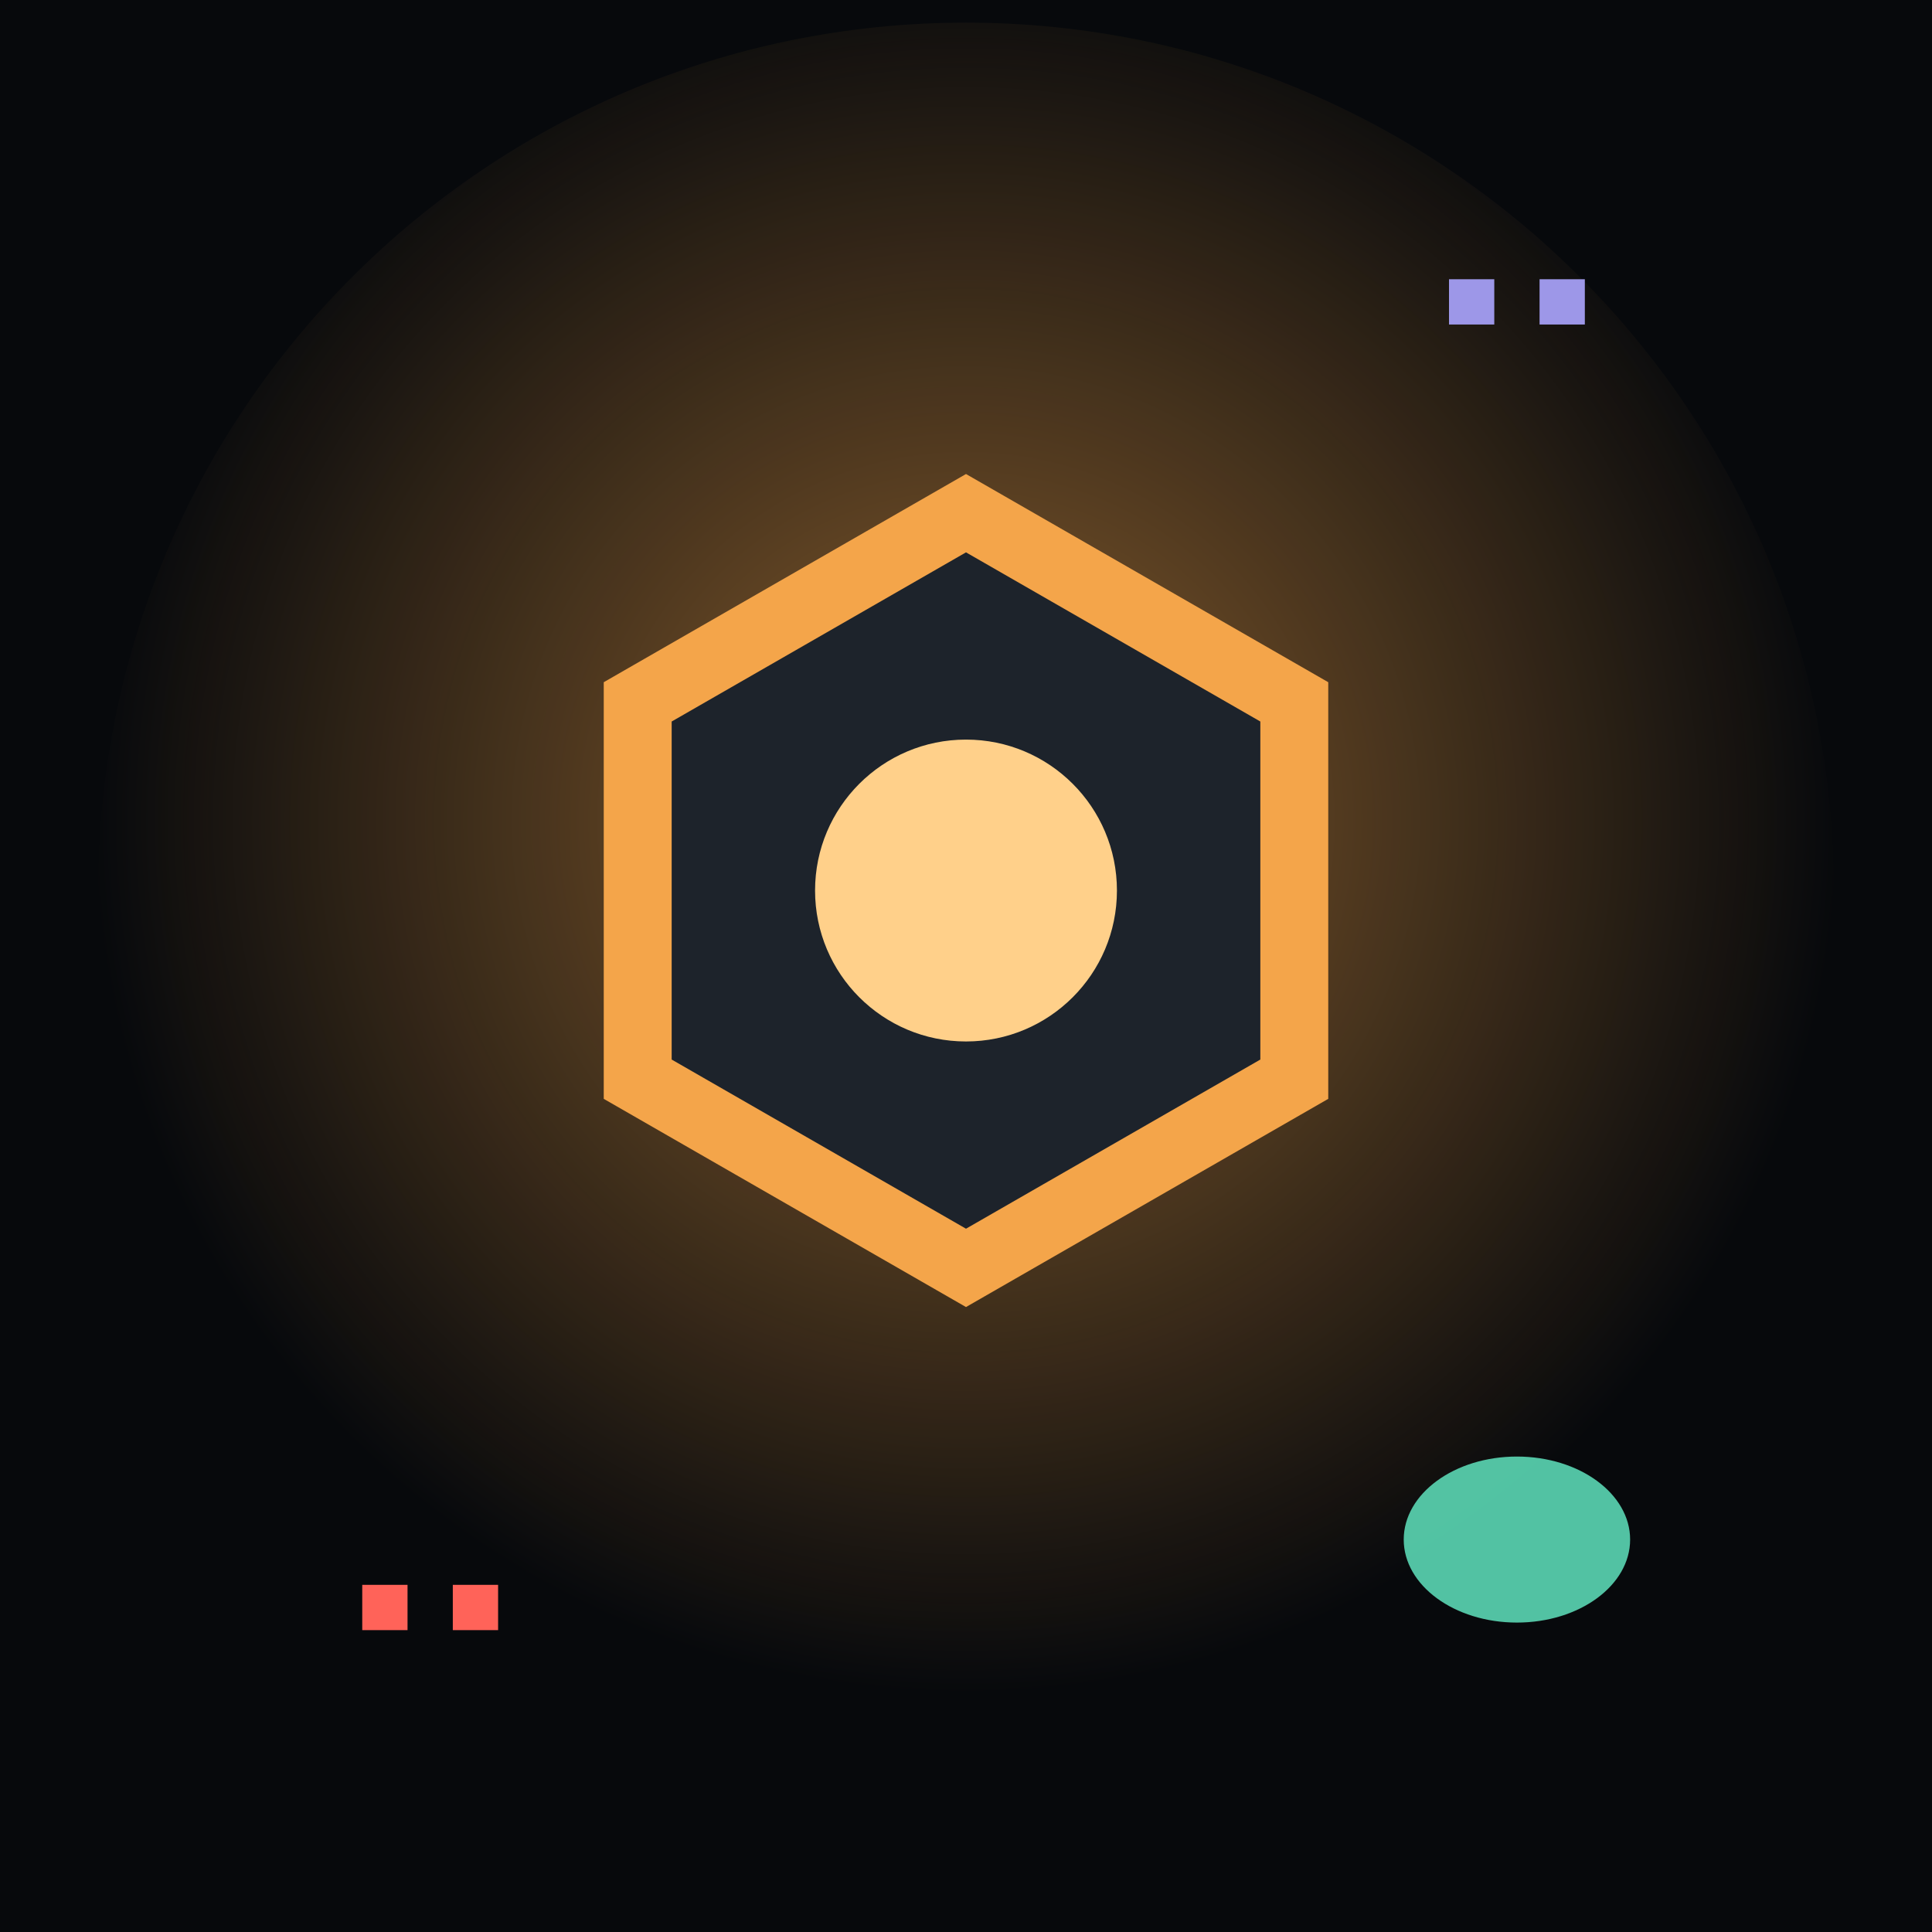
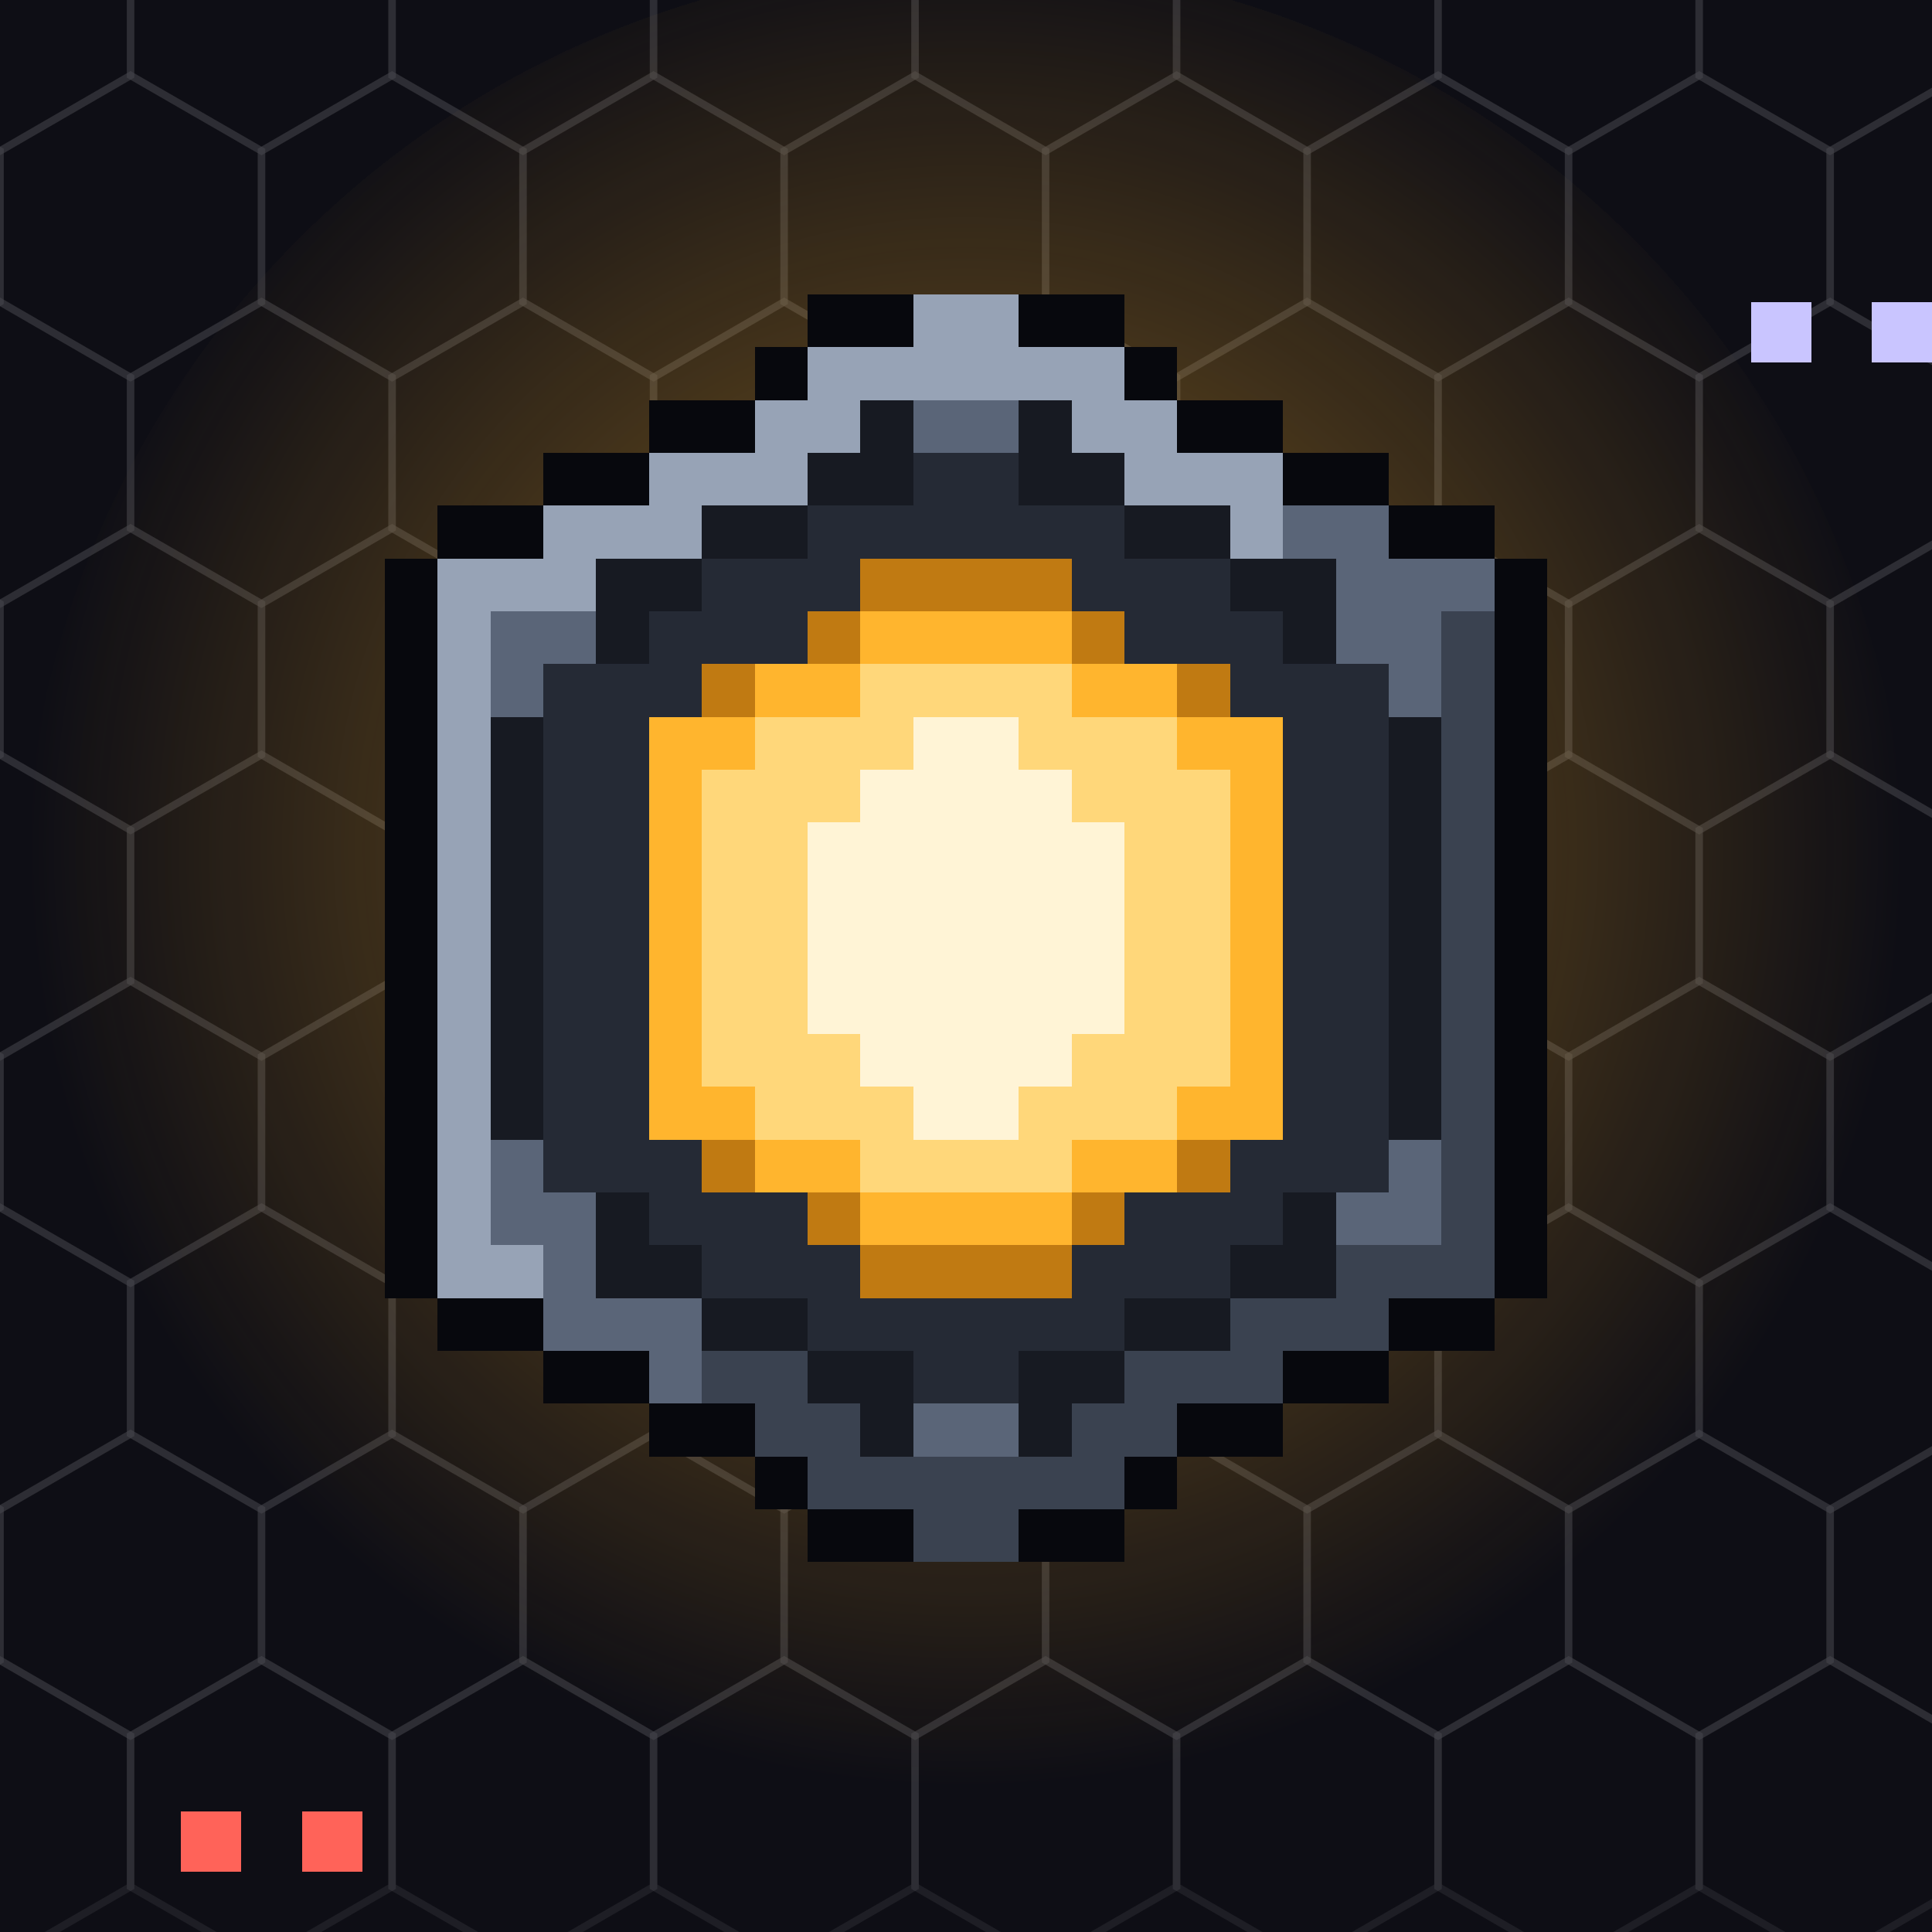
- <svg xmlns="http://www.w3.org/2000/svg" viewBox="0 0 512 512">
+ <svg xmlns="http://www.w3.org/2000/svg" viewBox="0 0 512 512" shape-rendering="crispEdges">
  <defs>
-     <radialGradient id="g" cx="50%" cy="46%" r="50%">
-       <stop offset="0" stop-color="#f4a54a" stop-opacity=".55" />
-       <stop offset="1" stop-color="#f4a54a" stop-opacity="0" />
+     <radialGradient id="g" cx="50%" cy="47%" r="50%">
+       <stop offset="0" stop-color="#ffb52e" stop-opacity=".5" />
+       <stop offset="1" stop-color="#ffb52e" stop-opacity="0" />
    </radialGradient>
  </defs>
-   <rect width="512" height="512" fill="#07090c" />
-   <circle cx="256" cy="236" r="230" fill="url(#g)" />
-   <polygon points="256,136 343,186 343,286 256,336 169,286 169,186" fill="#1d232b" stroke="#f4a54a" stroke-width="18" />
-   <circle cx="256" cy="236" r="40" fill="#ffd08a" />
-   <rect x="96" y="420" width="12" height="12" fill="#ff6359" />
-   <rect x="120" y="420" width="12" height="12" fill="#ff6359" />
-   <rect x="384" y="74" width="12" height="12" fill="#9d97e8" />
-   <rect x="408" y="74" width="12" height="12" fill="#9d97e8" />
-   <ellipse cx="402" cy="408" rx="30" ry="22" fill="#5fe3bd" opacity=".85" />
+   <rect width="512" height="512" fill="#0e0e15" />
+   <g fill="none" stroke="#ffffff" stroke-opacity=".07" stroke-width="2" shape-rendering="geometricPrecision">
+     <polygon points="-34.6,-100.0 0.0,-80.0 0.0,-40.0 -34.6,-20.0 -69.3,-40.0 -69.3,-80.0" />
+     <polygon points="34.6,-100.0 69.3,-80.0 69.3,-40.0 34.6,-20.0 -0.0,-40.0 0.0,-80.0" />
+     <polygon points="103.9,-100.0 138.6,-80.0 138.6,-40.0 103.9,-20.0 69.3,-40.0 69.3,-80.0" />
+     <polygon points="173.2,-100.0 207.8,-80.0 207.8,-40.0 173.2,-20.0 138.6,-40.0 138.6,-80.0" />
+     <polygon points="242.5,-100.0 277.1,-80.0 277.1,-40.0 242.5,-20.0 207.8,-40.0 207.8,-80.0" />
+     <polygon points="311.8,-100.0 346.4,-80.0 346.4,-40.0 311.8,-20.0 277.1,-40.0 277.1,-80.0" />
+     <polygon points="381.1,-100.0 415.7,-80.0 415.7,-40.0 381.1,-20.0 346.4,-40.0 346.4,-80.0" />
+     <polygon points="450.3,-100.0 485.0,-80.0 485.0,-40.0 450.3,-20.0 415.7,-40.0 415.7,-80.0" />
+     <polygon points="519.6,-100.0 554.3,-80.0 554.3,-40.0 519.6,-20.0 485.0,-40.0 485.0,-80.0" />
+     <polygon points="-69.3,-40.0 -34.6,-20.0 -34.6,20.0 -69.3,40.0 -103.9,20.0 -103.9,-20.0" />
+     <polygon points="0.0,-40.0 34.6,-20.0 34.6,20.0 0.0,40.0 -34.6,20.0 -34.6,-20.0" />
+     <polygon points="69.3,-40.0 103.9,-20.0 103.9,20.0 69.3,40.0 34.6,20.0 34.6,-20.0" />
+     <polygon points="138.6,-40.0 173.2,-20.0 173.2,20.0 138.6,40.0 103.9,20.0 103.9,-20.0" />
+     <polygon points="207.8,-40.0 242.5,-20.0 242.5,20.0 207.8,40.0 173.2,20.0 173.2,-20.0" />
+     <polygon points="277.1,-40.0 311.8,-20.0 311.8,20.0 277.1,40.0 242.5,20.0 242.5,-20.0" />
+     <polygon points="346.4,-40.0 381.1,-20.0 381.1,20.0 346.4,40.0 311.8,20.0 311.8,-20.0" />
+     <polygon points="415.7,-40.0 450.3,-20.0 450.3,20.0 415.7,40.0 381.1,20.0 381.1,-20.0" />
+     <polygon points="485.0,-40.0 519.6,-20.0 519.6,20.0 485.0,40.0 450.3,20.0 450.3,-20.0" />
+     <polygon points="-34.6,20.0 0.0,40.0 0.0,80.0 -34.6,100.0 -69.3,80.0 -69.3,40.0" />
+     <polygon points="34.6,20.0 69.3,40.0 69.3,80.0 34.6,100.0 -0.0,80.0 0.0,40.0" />
+     <polygon points="103.9,20.0 138.6,40.0 138.6,80.0 103.9,100.0 69.3,80.0 69.3,40.0" />
+     <polygon points="173.2,20.0 207.8,40.0 207.8,80.0 173.2,100.0 138.6,80.0 138.6,40.0" />
+     <polygon points="242.5,20.0 277.1,40.0 277.1,80.0 242.5,100.0 207.8,80.0 207.8,40.0" />
+     <polygon points="311.8,20.0 346.4,40.0 346.4,80.0 311.8,100.0 277.1,80.0 277.1,40.0" />
+     <polygon points="381.1,20.0 415.7,40.0 415.7,80.0 381.1,100.0 346.4,80.0 346.4,40.0" />
+     <polygon points="450.3,20.0 485.0,40.0 485.0,80.0 450.3,100.0 415.7,80.0 415.7,40.0" />
+     <polygon points="519.6,20.0 554.3,40.0 554.3,80.0 519.6,100.0 485.0,80.0 485.0,40.0" />
+     <polygon points="-69.3,80.0 -34.6,100.0 -34.6,140.0 -69.3,160.0 -103.9,140.0 -103.9,100.0" />
+     <polygon points="0.0,80.0 34.6,100.0 34.6,140.0 0.0,160.0 -34.6,140.0 -34.6,100.0" />
+     <polygon points="69.3,80.0 103.9,100.0 103.9,140.0 69.3,160.0 34.6,140.0 34.6,100.0" />
+     <polygon points="138.6,80.0 173.2,100.0 173.2,140.0 138.6,160.0 103.9,140.0 103.9,100.0" />
+     <polygon points="207.8,80.0 242.5,100.0 242.5,140.0 207.8,160.0 173.2,140.0 173.2,100.0" />
+     <polygon points="277.1,80.0 311.8,100.0 311.8,140.0 277.1,160.0 242.5,140.0 242.5,100.0" />
+     <polygon points="346.4,80.0 381.1,100.0 381.1,140.0 346.4,160.0 311.8,140.0 311.8,100.0" />
+     <polygon points="415.7,80.0 450.3,100.0 450.3,140.0 415.7,160.0 381.1,140.0 381.1,100.0" />
+     <polygon points="485.0,80.0 519.6,100.0 519.6,140.0 485.0,160.0 450.3,140.0 450.3,100.0" />
+     <polygon points="-34.6,140.0 0.0,160.0 0.0,200.0 -34.6,220.0 -69.3,200.0 -69.3,160.0" />
+     <polygon points="34.6,140.0 69.3,160.0 69.3,200.0 34.6,220.0 -0.0,200.0 0.0,160.0" />
+     <polygon points="103.9,140.0 138.6,160.0 138.6,200.0 103.9,220.0 69.3,200.0 69.3,160.0" />
+     <polygon points="173.2,140.0 207.8,160.0 207.8,200.0 173.2,220.0 138.6,200.0 138.6,160.0" />
+     <polygon points="242.5,140.0 277.1,160.0 277.1,200.0 242.5,220.0 207.8,200.0 207.8,160.0" />
+     <polygon points="311.8,140.0 346.4,160.0 346.4,200.0 311.8,220.0 277.1,200.0 277.1,160.0" />
+     <polygon points="381.1,140.0 415.7,160.0 415.7,200.0 381.1,220.0 346.4,200.0 346.4,160.0" />
+     <polygon points="450.3,140.0 485.0,160.0 485.0,200.0 450.3,220.0 415.7,200.0 415.7,160.0" />
+     <polygon points="519.6,140.0 554.3,160.0 554.3,200.0 519.6,220.0 485.0,200.0 485.0,160.0" />
+     <polygon points="-69.3,200.0 -34.6,220.0 -34.6,260.0 -69.3,280.0 -103.9,260.0 -103.9,220.0" />
+     <polygon points="0.0,200.0 34.6,220.0 34.6,260.0 0.0,280.0 -34.6,260.0 -34.6,220.0" />
+     <polygon points="69.3,200.0 103.9,220.0 103.9,260.0 69.3,280.0 34.6,260.0 34.6,220.0" />
+     <polygon points="138.6,200.0 173.2,220.0 173.2,260.0 138.6,280.0 103.9,260.0 103.9,220.0" />
+     <polygon points="207.8,200.0 242.5,220.0 242.5,260.0 207.8,280.0 173.2,260.0 173.2,220.0" />
+     <polygon points="277.1,200.0 311.8,220.0 311.8,260.0 277.1,280.0 242.5,260.0 242.5,220.0" />
+     <polygon points="346.4,200.0 381.1,220.0 381.1,260.0 346.4,280.0 311.8,260.0 311.8,220.0" />
+     <polygon points="415.7,200.0 450.3,220.0 450.3,260.0 415.7,280.0 381.1,260.0 381.1,220.0" />
+     <polygon points="485.0,200.0 519.6,220.0 519.6,260.0 485.0,280.0 450.3,260.0 450.3,220.0" />
+     <polygon points="-34.6,260.0 0.0,280.0 0.0,320.0 -34.6,340.0 -69.3,320.0 -69.3,280.0" />
+     <polygon points="34.6,260.0 69.3,280.0 69.3,320.0 34.6,340.0 -0.0,320.0 0.0,280.0" />
+     <polygon points="103.9,260.0 138.6,280.0 138.6,320.0 103.9,340.0 69.3,320.0 69.3,280.0" />
+     <polygon points="173.2,260.0 207.8,280.0 207.8,320.0 173.2,340.0 138.6,320.0 138.6,280.0" />
+     <polygon points="242.5,260.0 277.1,280.0 277.1,320.0 242.5,340.0 207.8,320.0 207.8,280.0" />
+     <polygon points="311.8,260.0 346.4,280.0 346.4,320.0 311.8,340.0 277.1,320.0 277.1,280.0" />
+     <polygon points="381.1,260.0 415.7,280.0 415.7,320.0 381.1,340.0 346.4,320.0 346.4,280.0" />
+     <polygon points="450.3,260.0 485.0,280.0 485.0,320.0 450.3,340.0 415.7,320.0 415.7,280.0" />
+     <polygon points="519.6,260.0 554.3,280.0 554.3,320.0 519.6,340.0 485.0,320.0 485.0,280.0" />
+     <polygon points="-69.3,320.0 -34.6,340.0 -34.6,380.0 -69.3,400.0 -103.9,380.0 -103.9,340.0" />
+     <polygon points="0.0,320.0 34.6,340.0 34.6,380.0 0.0,400.0 -34.6,380.0 -34.6,340.0" />
+     <polygon points="69.3,320.0 103.9,340.0 103.9,380.0 69.3,400.0 34.6,380.0 34.6,340.0" />
+     <polygon points="138.6,320.0 173.2,340.0 173.2,380.0 138.6,400.0 103.9,380.0 103.9,340.0" />
+     <polygon points="207.8,320.0 242.5,340.0 242.5,380.0 207.8,400.0 173.2,380.0 173.2,340.0" />
+     <polygon points="277.1,320.0 311.8,340.0 311.8,380.0 277.1,400.0 242.5,380.0 242.5,340.0" />
+     <polygon points="346.4,320.0 381.1,340.0 381.1,380.0 346.4,400.0 311.8,380.0 311.8,340.0" />
+     <polygon points="415.7,320.0 450.3,340.0 450.3,380.0 415.7,400.0 381.1,380.0 381.1,340.0" />
+     <polygon points="485.0,320.0 519.6,340.0 519.6,380.0 485.0,400.0 450.3,380.0 450.3,340.0" />
+     <polygon points="-34.6,380.0 0.0,400.0 0.0,440.0 -34.6,460.0 -69.3,440.0 -69.3,400.0" />
+     <polygon points="34.6,380.0 69.3,400.0 69.3,440.0 34.6,460.0 -0.0,440.0 0.0,400.0" />
+     <polygon points="103.9,380.0 138.6,400.0 138.6,440.0 103.9,460.0 69.3,440.0 69.3,400.0" />
+     <polygon points="173.2,380.0 207.8,400.0 207.8,440.0 173.2,460.0 138.6,440.0 138.6,400.0" />
+     <polygon points="242.5,380.0 277.1,400.0 277.1,440.0 242.5,460.0 207.8,440.0 207.8,400.0" />
+     <polygon points="311.8,380.0 346.4,400.0 346.4,440.0 311.8,460.0 277.1,440.0 277.1,400.0" />
+     <polygon points="381.1,380.0 415.7,400.0 415.7,440.0 381.1,460.0 346.4,440.0 346.4,400.0" />
+     <polygon points="450.3,380.0 485.0,400.0 485.0,440.0 450.3,460.0 415.7,440.0 415.7,400.0" />
+     <polygon points="519.6,380.0 554.3,400.0 554.3,440.0 519.6,460.0 485.0,440.0 485.0,400.0" />
+     <polygon points="-69.3,440.0 -34.6,460.0 -34.6,500.0 -69.3,520.0 -103.9,500.0 -103.9,460.0" />
+     <polygon points="0.0,440.0 34.6,460.0 34.6,500.0 0.0,520.0 -34.6,500.0 -34.6,460.0" />
+     <polygon points="69.3,440.0 103.9,460.0 103.9,500.0 69.3,520.0 34.6,500.0 34.6,460.0" />
+     <polygon points="138.6,440.0 173.2,460.0 173.2,500.0 138.6,520.0 103.9,500.0 103.9,460.0" />
+     <polygon points="207.8,440.0 242.5,460.0 242.5,500.0 207.8,520.0 173.2,500.0 173.2,460.0" />
+     <polygon points="277.1,440.0 311.8,460.0 311.8,500.0 277.1,520.0 242.5,500.0 242.5,460.0" />
+     <polygon points="346.4,440.0 381.1,460.0 381.1,500.0 346.4,520.0 311.8,500.0 311.8,460.0" />
+     <polygon points="415.7,440.0 450.3,460.0 450.3,500.0 415.7,520.0 381.1,500.0 381.1,460.0" />
+     <polygon points="485.0,440.0 519.6,460.0 519.6,500.0 485.0,520.0 450.3,500.0 450.3,460.0" />
+   </g>
+   <circle cx="256" cy="240" r="250" fill="url(#g)" />
+   <rect x="214" y="78" width="28" height="14" fill="#07080d" />
+   <rect x="242" y="78" width="28" height="14" fill="#97a3b6" />
+   <rect x="270" y="78" width="28" height="14" fill="#07080d" />
+   <rect x="200" y="92" width="14" height="14" fill="#07080d" />
+   <rect x="214" y="92" width="84" height="14" fill="#97a3b6" />
+   <rect x="298" y="92" width="14" height="14" fill="#07080d" />
+   <rect x="172" y="106" width="28" height="14" fill="#07080d" />
+   <rect x="200" y="106" width="28" height="14" fill="#97a3b6" />
+   <rect x="228" y="106" width="14" height="14" fill="#171a22" />
+   <rect x="242" y="106" width="28" height="14" fill="#5a6578" />
+   <rect x="270" y="106" width="14" height="14" fill="#171a22" />
+   <rect x="284" y="106" width="28" height="14" fill="#97a3b6" />
+   <rect x="312" y="106" width="28" height="14" fill="#07080d" />
+   <rect x="144" y="120" width="28" height="14" fill="#07080d" />
+   <rect x="172" y="120" width="42" height="14" fill="#97a3b6" />
+   <rect x="214" y="120" width="28" height="14" fill="#171a22" />
+   <rect x="242" y="120" width="28" height="14" fill="#252a35" />
+   <rect x="270" y="120" width="28" height="14" fill="#171a22" />
+   <rect x="298" y="120" width="42" height="14" fill="#97a3b6" />
+   <rect x="340" y="120" width="28" height="14" fill="#07080d" />
+   <rect x="116" y="134" width="28" height="14" fill="#07080d" />
+   <rect x="144" y="134" width="42" height="14" fill="#97a3b6" />
+   <rect x="186" y="134" width="28" height="14" fill="#171a22" />
+   <rect x="214" y="134" width="84" height="14" fill="#252a35" />
+   <rect x="298" y="134" width="28" height="14" fill="#171a22" />
+   <rect x="326" y="134" width="14" height="14" fill="#97a3b6" />
+   <rect x="340" y="134" width="28" height="14" fill="#5a6578" />
+   <rect x="368" y="134" width="28" height="14" fill="#07080d" />
+   <rect x="102" y="148" width="14" height="14" fill="#07080d" />
+   <rect x="116" y="148" width="42" height="14" fill="#97a3b6" />
+   <rect x="158" y="148" width="28" height="14" fill="#171a22" />
+   <rect x="186" y="148" width="42" height="14" fill="#252a35" />
+   <rect x="228" y="148" width="56" height="14" fill="#c07a12" />
+   <rect x="284" y="148" width="42" height="14" fill="#252a35" />
+   <rect x="326" y="148" width="28" height="14" fill="#171a22" />
+   <rect x="354" y="148" width="42" height="14" fill="#5a6578" />
+   <rect x="396" y="148" width="14" height="14" fill="#07080d" />
+   <rect x="102" y="162" width="14" height="14" fill="#07080d" />
+   <rect x="116" y="162" width="14" height="14" fill="#97a3b6" />
+   <rect x="130" y="162" width="28" height="14" fill="#5a6578" />
+   <rect x="158" y="162" width="14" height="14" fill="#171a22" />
+   <rect x="172" y="162" width="42" height="14" fill="#252a35" />
+   <rect x="214" y="162" width="14" height="14" fill="#c07a12" />
+   <rect x="228" y="162" width="56" height="14" fill="#ffb52e" />
+   <rect x="284" y="162" width="14" height="14" fill="#c07a12" />
+   <rect x="298" y="162" width="42" height="14" fill="#252a35" />
+   <rect x="340" y="162" width="14" height="14" fill="#171a22" />
+   <rect x="354" y="162" width="28" height="14" fill="#5a6578" />
+   <rect x="382" y="162" width="14" height="14" fill="#3a4250" />
+   <rect x="396" y="162" width="14" height="14" fill="#07080d" />
+   <rect x="102" y="176" width="14" height="14" fill="#07080d" />
+   <rect x="116" y="176" width="14" height="14" fill="#97a3b6" />
+   <rect x="130" y="176" width="14" height="14" fill="#5a6578" />
+   <rect x="144" y="176" width="42" height="14" fill="#252a35" />
+   <rect x="186" y="176" width="14" height="14" fill="#c07a12" />
+   <rect x="200" y="176" width="28" height="14" fill="#ffb52e" />
+   <rect x="228" y="176" width="56" height="14" fill="#ffd77a" />
+   <rect x="284" y="176" width="28" height="14" fill="#ffb52e" />
+   <rect x="312" y="176" width="14" height="14" fill="#c07a12" />
+   <rect x="326" y="176" width="42" height="14" fill="#252a35" />
+   <rect x="368" y="176" width="14" height="14" fill="#5a6578" />
+   <rect x="382" y="176" width="14" height="14" fill="#3a4250" />
+   <rect x="396" y="176" width="14" height="14" fill="#07080d" />
+   <rect x="102" y="190" width="14" height="14" fill="#07080d" />
+   <rect x="116" y="190" width="14" height="14" fill="#97a3b6" />
+   <rect x="130" y="190" width="14" height="14" fill="#171a22" />
+   <rect x="144" y="190" width="28" height="14" fill="#252a35" />
+   <rect x="172" y="190" width="28" height="14" fill="#ffb52e" />
+   <rect x="200" y="190" width="42" height="14" fill="#ffd77a" />
+   <rect x="242" y="190" width="28" height="14" fill="#fff4d6" />
+   <rect x="270" y="190" width="42" height="14" fill="#ffd77a" />
+   <rect x="312" y="190" width="28" height="14" fill="#ffb52e" />
+   <rect x="340" y="190" width="28" height="14" fill="#252a35" />
+   <rect x="368" y="190" width="14" height="14" fill="#171a22" />
+   <rect x="382" y="190" width="14" height="14" fill="#3a4250" />
+   <rect x="396" y="190" width="14" height="14" fill="#07080d" />
+   <rect x="102" y="204" width="14" height="14" fill="#07080d" />
+   <rect x="116" y="204" width="14" height="14" fill="#97a3b6" />
+   <rect x="130" y="204" width="14" height="14" fill="#171a22" />
+   <rect x="144" y="204" width="28" height="14" fill="#252a35" />
+   <rect x="172" y="204" width="14" height="14" fill="#ffb52e" />
+   <rect x="186" y="204" width="42" height="14" fill="#ffd77a" />
+   <rect x="228" y="204" width="56" height="14" fill="#fff4d6" />
+   <rect x="284" y="204" width="42" height="14" fill="#ffd77a" />
+   <rect x="326" y="204" width="14" height="14" fill="#ffb52e" />
+   <rect x="340" y="204" width="28" height="14" fill="#252a35" />
+   <rect x="368" y="204" width="14" height="14" fill="#171a22" />
+   <rect x="382" y="204" width="14" height="14" fill="#3a4250" />
+   <rect x="396" y="204" width="14" height="14" fill="#07080d" />
+   <rect x="102" y="218" width="14" height="14" fill="#07080d" />
+   <rect x="116" y="218" width="14" height="14" fill="#97a3b6" />
+   <rect x="130" y="218" width="14" height="14" fill="#171a22" />
+   <rect x="144" y="218" width="28" height="14" fill="#252a35" />
+   <rect x="172" y="218" width="14" height="14" fill="#ffb52e" />
+   <rect x="186" y="218" width="28" height="14" fill="#ffd77a" />
+   <rect x="214" y="218" width="84" height="14" fill="#fff4d6" />
+   <rect x="298" y="218" width="28" height="14" fill="#ffd77a" />
+   <rect x="326" y="218" width="14" height="14" fill="#ffb52e" />
+   <rect x="340" y="218" width="28" height="14" fill="#252a35" />
+   <rect x="368" y="218" width="14" height="14" fill="#171a22" />
+   <rect x="382" y="218" width="14" height="14" fill="#3a4250" />
+   <rect x="396" y="218" width="14" height="14" fill="#07080d" />
+   <rect x="102" y="232" width="14" height="14" fill="#07080d" />
+   <rect x="116" y="232" width="14" height="14" fill="#97a3b6" />
+   <rect x="130" y="232" width="14" height="14" fill="#171a22" />
+   <rect x="144" y="232" width="28" height="14" fill="#252a35" />
+   <rect x="172" y="232" width="14" height="14" fill="#ffb52e" />
+   <rect x="186" y="232" width="28" height="14" fill="#ffd77a" />
+   <rect x="214" y="232" width="84" height="14" fill="#fff4d6" />
+   <rect x="298" y="232" width="28" height="14" fill="#ffd77a" />
+   <rect x="326" y="232" width="14" height="14" fill="#ffb52e" />
+   <rect x="340" y="232" width="28" height="14" fill="#252a35" />
+   <rect x="368" y="232" width="14" height="14" fill="#171a22" />
+   <rect x="382" y="232" width="14" height="14" fill="#3a4250" />
+   <rect x="396" y="232" width="14" height="14" fill="#07080d" />
+   <rect x="102" y="246" width="14" height="14" fill="#07080d" />
+   <rect x="116" y="246" width="14" height="14" fill="#97a3b6" />
+   <rect x="130" y="246" width="14" height="14" fill="#171a22" />
+   <rect x="144" y="246" width="28" height="14" fill="#252a35" />
+   <rect x="172" y="246" width="14" height="14" fill="#ffb52e" />
+   <rect x="186" y="246" width="28" height="14" fill="#ffd77a" />
+   <rect x="214" y="246" width="84" height="14" fill="#fff4d6" />
+   <rect x="298" y="246" width="28" height="14" fill="#ffd77a" />
+   <rect x="326" y="246" width="14" height="14" fill="#ffb52e" />
+   <rect x="340" y="246" width="28" height="14" fill="#252a35" />
+   <rect x="368" y="246" width="14" height="14" fill="#171a22" />
+   <rect x="382" y="246" width="14" height="14" fill="#3a4250" />
+   <rect x="396" y="246" width="14" height="14" fill="#07080d" />
+   <rect x="102" y="260" width="14" height="14" fill="#07080d" />
+   <rect x="116" y="260" width="14" height="14" fill="#97a3b6" />
+   <rect x="130" y="260" width="14" height="14" fill="#171a22" />
+   <rect x="144" y="260" width="28" height="14" fill="#252a35" />
+   <rect x="172" y="260" width="14" height="14" fill="#ffb52e" />
+   <rect x="186" y="260" width="28" height="14" fill="#ffd77a" />
+   <rect x="214" y="260" width="84" height="14" fill="#fff4d6" />
+   <rect x="298" y="260" width="28" height="14" fill="#ffd77a" />
+   <rect x="326" y="260" width="14" height="14" fill="#ffb52e" />
+   <rect x="340" y="260" width="28" height="14" fill="#252a35" />
+   <rect x="368" y="260" width="14" height="14" fill="#171a22" />
+   <rect x="382" y="260" width="14" height="14" fill="#3a4250" />
+   <rect x="396" y="260" width="14" height="14" fill="#07080d" />
+   <rect x="102" y="274" width="14" height="14" fill="#07080d" />
+   <rect x="116" y="274" width="14" height="14" fill="#97a3b6" />
+   <rect x="130" y="274" width="14" height="14" fill="#171a22" />
+   <rect x="144" y="274" width="28" height="14" fill="#252a35" />
+   <rect x="172" y="274" width="14" height="14" fill="#ffb52e" />
+   <rect x="186" y="274" width="42" height="14" fill="#ffd77a" />
+   <rect x="228" y="274" width="56" height="14" fill="#fff4d6" />
+   <rect x="284" y="274" width="42" height="14" fill="#ffd77a" />
+   <rect x="326" y="274" width="14" height="14" fill="#ffb52e" />
+   <rect x="340" y="274" width="28" height="14" fill="#252a35" />
+   <rect x="368" y="274" width="14" height="14" fill="#171a22" />
+   <rect x="382" y="274" width="14" height="14" fill="#3a4250" />
+   <rect x="396" y="274" width="14" height="14" fill="#07080d" />
+   <rect x="102" y="288" width="14" height="14" fill="#07080d" />
+   <rect x="116" y="288" width="14" height="14" fill="#97a3b6" />
+   <rect x="130" y="288" width="14" height="14" fill="#171a22" />
+   <rect x="144" y="288" width="28" height="14" fill="#252a35" />
+   <rect x="172" y="288" width="28" height="14" fill="#ffb52e" />
+   <rect x="200" y="288" width="42" height="14" fill="#ffd77a" />
+   <rect x="242" y="288" width="28" height="14" fill="#fff4d6" />
+   <rect x="270" y="288" width="42" height="14" fill="#ffd77a" />
+   <rect x="312" y="288" width="28" height="14" fill="#ffb52e" />
+   <rect x="340" y="288" width="28" height="14" fill="#252a35" />
+   <rect x="368" y="288" width="14" height="14" fill="#171a22" />
+   <rect x="382" y="288" width="14" height="14" fill="#3a4250" />
+   <rect x="396" y="288" width="14" height="14" fill="#07080d" />
+   <rect x="102" y="302" width="14" height="14" fill="#07080d" />
+   <rect x="116" y="302" width="14" height="14" fill="#97a3b6" />
+   <rect x="130" y="302" width="14" height="14" fill="#5a6578" />
+   <rect x="144" y="302" width="42" height="14" fill="#252a35" />
+   <rect x="186" y="302" width="14" height="14" fill="#c07a12" />
+   <rect x="200" y="302" width="28" height="14" fill="#ffb52e" />
+   <rect x="228" y="302" width="56" height="14" fill="#ffd77a" />
+   <rect x="284" y="302" width="28" height="14" fill="#ffb52e" />
+   <rect x="312" y="302" width="14" height="14" fill="#c07a12" />
+   <rect x="326" y="302" width="42" height="14" fill="#252a35" />
+   <rect x="368" y="302" width="14" height="14" fill="#5a6578" />
+   <rect x="382" y="302" width="14" height="14" fill="#3a4250" />
+   <rect x="396" y="302" width="14" height="14" fill="#07080d" />
+   <rect x="102" y="316" width="14" height="14" fill="#07080d" />
+   <rect x="116" y="316" width="14" height="14" fill="#97a3b6" />
+   <rect x="130" y="316" width="28" height="14" fill="#5a6578" />
+   <rect x="158" y="316" width="14" height="14" fill="#171a22" />
+   <rect x="172" y="316" width="42" height="14" fill="#252a35" />
+   <rect x="214" y="316" width="14" height="14" fill="#c07a12" />
+   <rect x="228" y="316" width="56" height="14" fill="#ffb52e" />
+   <rect x="284" y="316" width="14" height="14" fill="#c07a12" />
+   <rect x="298" y="316" width="42" height="14" fill="#252a35" />
+   <rect x="340" y="316" width="14" height="14" fill="#171a22" />
+   <rect x="354" y="316" width="28" height="14" fill="#5a6578" />
+   <rect x="382" y="316" width="14" height="14" fill="#3a4250" />
+   <rect x="396" y="316" width="14" height="14" fill="#07080d" />
+   <rect x="102" y="330" width="14" height="14" fill="#07080d" />
+   <rect x="116" y="330" width="28" height="14" fill="#97a3b6" />
+   <rect x="144" y="330" width="14" height="14" fill="#5a6578" />
+   <rect x="158" y="330" width="28" height="14" fill="#171a22" />
+   <rect x="186" y="330" width="42" height="14" fill="#252a35" />
+   <rect x="228" y="330" width="56" height="14" fill="#c07a12" />
+   <rect x="284" y="330" width="42" height="14" fill="#252a35" />
+   <rect x="326" y="330" width="28" height="14" fill="#171a22" />
+   <rect x="354" y="330" width="42" height="14" fill="#3a4250" />
+   <rect x="396" y="330" width="14" height="14" fill="#07080d" />
+   <rect x="116" y="344" width="28" height="14" fill="#07080d" />
+   <rect x="144" y="344" width="42" height="14" fill="#5a6578" />
+   <rect x="186" y="344" width="28" height="14" fill="#171a22" />
+   <rect x="214" y="344" width="84" height="14" fill="#252a35" />
+   <rect x="298" y="344" width="28" height="14" fill="#171a22" />
+   <rect x="326" y="344" width="42" height="14" fill="#3a4250" />
+   <rect x="368" y="344" width="28" height="14" fill="#07080d" />
+   <rect x="144" y="358" width="28" height="14" fill="#07080d" />
+   <rect x="172" y="358" width="14" height="14" fill="#5a6578" />
+   <rect x="186" y="358" width="28" height="14" fill="#3a4250" />
+   <rect x="214" y="358" width="28" height="14" fill="#171a22" />
+   <rect x="242" y="358" width="28" height="14" fill="#252a35" />
+   <rect x="270" y="358" width="28" height="14" fill="#171a22" />
+   <rect x="298" y="358" width="42" height="14" fill="#3a4250" />
+   <rect x="340" y="358" width="28" height="14" fill="#07080d" />
+   <rect x="172" y="372" width="28" height="14" fill="#07080d" />
+   <rect x="200" y="372" width="28" height="14" fill="#3a4250" />
+   <rect x="228" y="372" width="14" height="14" fill="#171a22" />
+   <rect x="242" y="372" width="28" height="14" fill="#5a6578" />
+   <rect x="270" y="372" width="14" height="14" fill="#171a22" />
+   <rect x="284" y="372" width="28" height="14" fill="#3a4250" />
+   <rect x="312" y="372" width="28" height="14" fill="#07080d" />
+   <rect x="200" y="386" width="14" height="14" fill="#07080d" />
+   <rect x="214" y="386" width="84" height="14" fill="#3a4250" />
+   <rect x="298" y="386" width="14" height="14" fill="#07080d" />
+   <rect x="214" y="400" width="28" height="14" fill="#07080d" />
+   <rect x="242" y="400" width="28" height="14" fill="#3a4250" />
+   <rect x="270" y="400" width="28" height="14" fill="#07080d" />
+   <rect x="48" y="480" width="16" height="16" fill="#ff6359" />
+   <rect x="80" y="480" width="16" height="16" fill="#ff6359" />
+   <rect x="464" y="80" width="16" height="16" fill="#c9c5ff" />
+   <rect x="496" y="80" width="16" height="16" fill="#c9c5ff" />
</svg>
